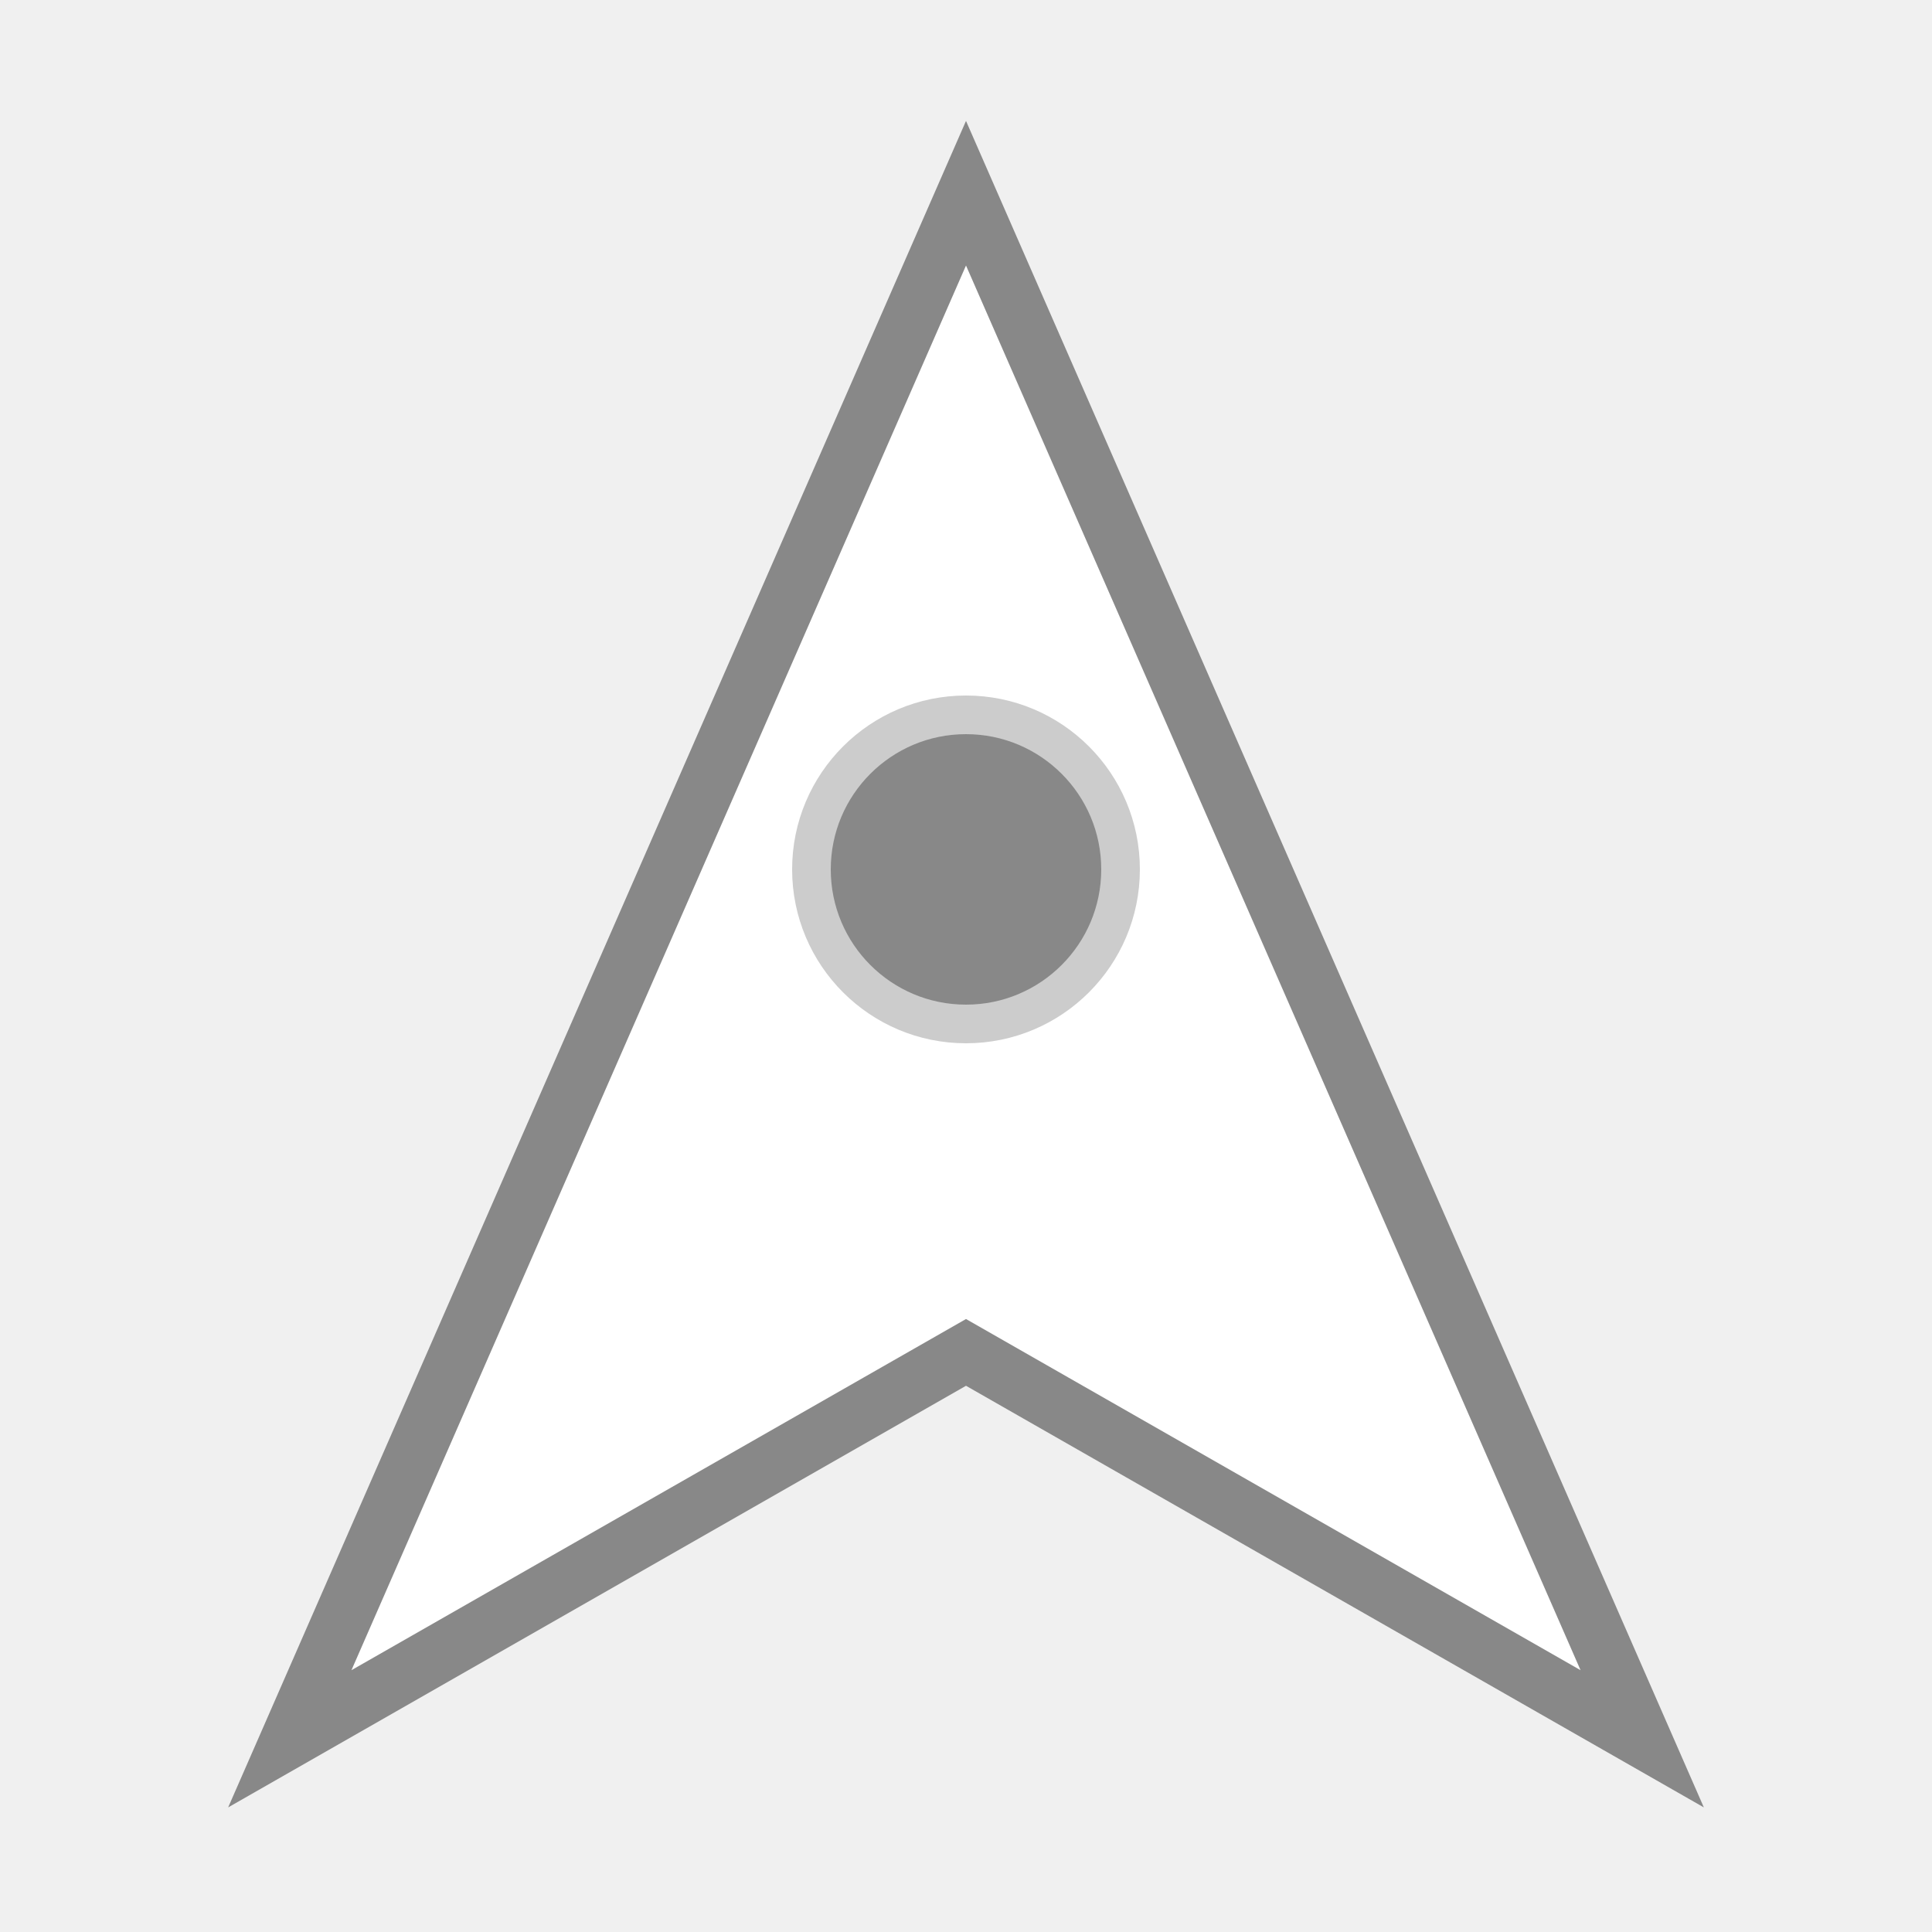
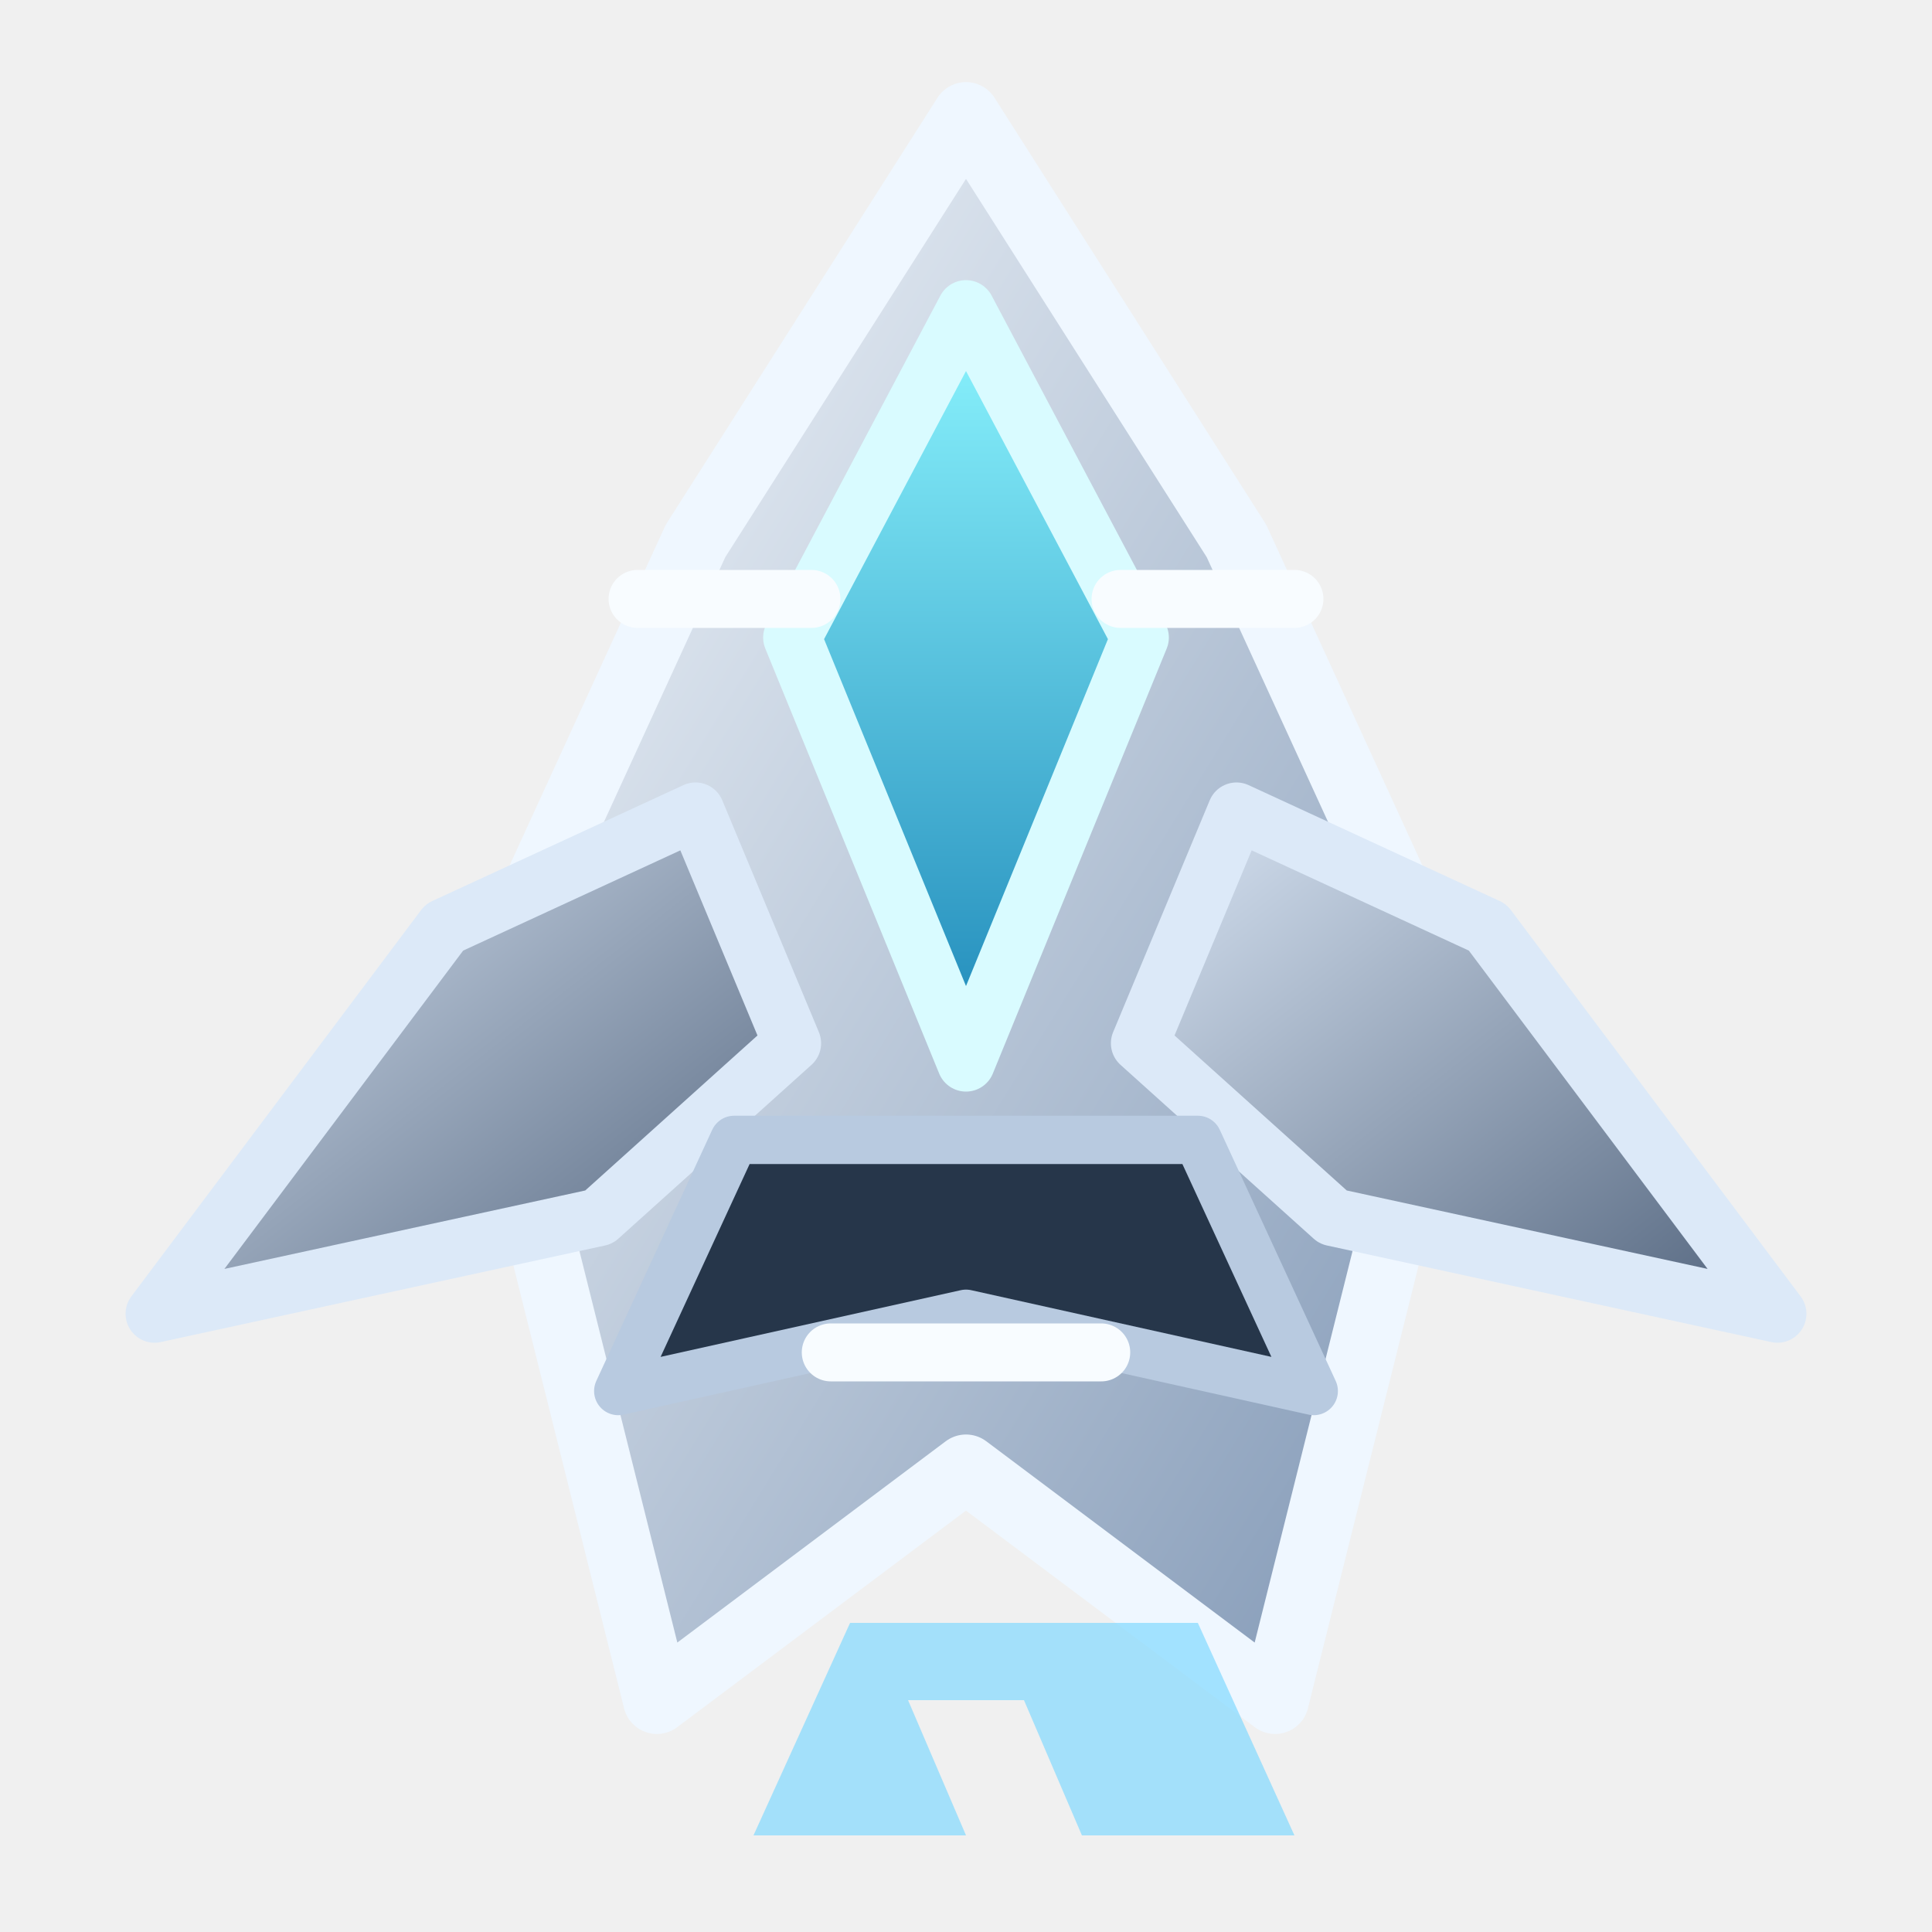
- <svg xmlns="http://www.w3.org/2000/svg" width="64" height="64" viewBox="0 0 100 100">
-   <polygon points="50,10 85,90 50,70 15,90" fill="#FFFFFF" stroke="#888888" stroke-width="3" />
-   <circle cx="50" cy="45" r="8" fill="#888888" stroke="#CCCCCC" stroke-width="2" />
+ <svg xmlns="http://www.w3.org/2000/svg" width="96" height="96" viewBox="0 0 100 100">
+   <defs>
+     <linearGradient id="hull" x1="0" y1="0" x2="1" y2="1">
+       <stop offset="0%" stop-color="#f7fbff" />
+       <stop offset="100%" stop-color="#7f96b4" />
+     </linearGradient>
+     <linearGradient id="wing" x1="0" y1="0" x2="1" y2="1">
+       <stop offset="0%" stop-color="#d9e5f4" />
+       <stop offset="100%" stop-color="#52647d" />
+     </linearGradient>
+     <linearGradient id="cockpit" x1="0" y1="0" x2="0" y2="1">
+       <stop offset="0%" stop-color="#8df6ff" />
+       <stop offset="100%" stop-color="#1d87b8" />
+     </linearGradient>
+   </defs>
+   <path d="M50 6 64 28 75 52 66 88 50 76 34 88 25 52 36 28Z" fill="url(#hull)" stroke="#eff7ff" stroke-width="3.5" stroke-linejoin="round" />
+   <path d="M23 48 8 68l23-5 10-9-5-12Z" fill="url(#wing)" stroke="#dce9f8" stroke-width="3" stroke-linejoin="round" />
+   <path d="M77 48 92 68 69 63 59 54l5-12Z" fill="url(#wing)" stroke="#dce9f8" stroke-width="3" stroke-linejoin="round" />
+   <path d="M50 16 59 33 50 55 41 33Z" fill="url(#cockpit)" stroke="#d9fbff" stroke-width="3" stroke-linejoin="round" />
+   <path d="M38 59h24l6 13-18-4-18 4z" fill="#26364a" stroke="#b8cae0" stroke-width="2.5" stroke-linejoin="round" />
+   <path d="M33 31h9M58 31h9M43 70h14" stroke="#f8fcff" stroke-width="3" stroke-linecap="round" />
+   <path d="M44 84 39 95h11l-3-7h6l3 7h11l-5-11Z" fill="#7ad7ff" opacity=".65" />
</svg>
